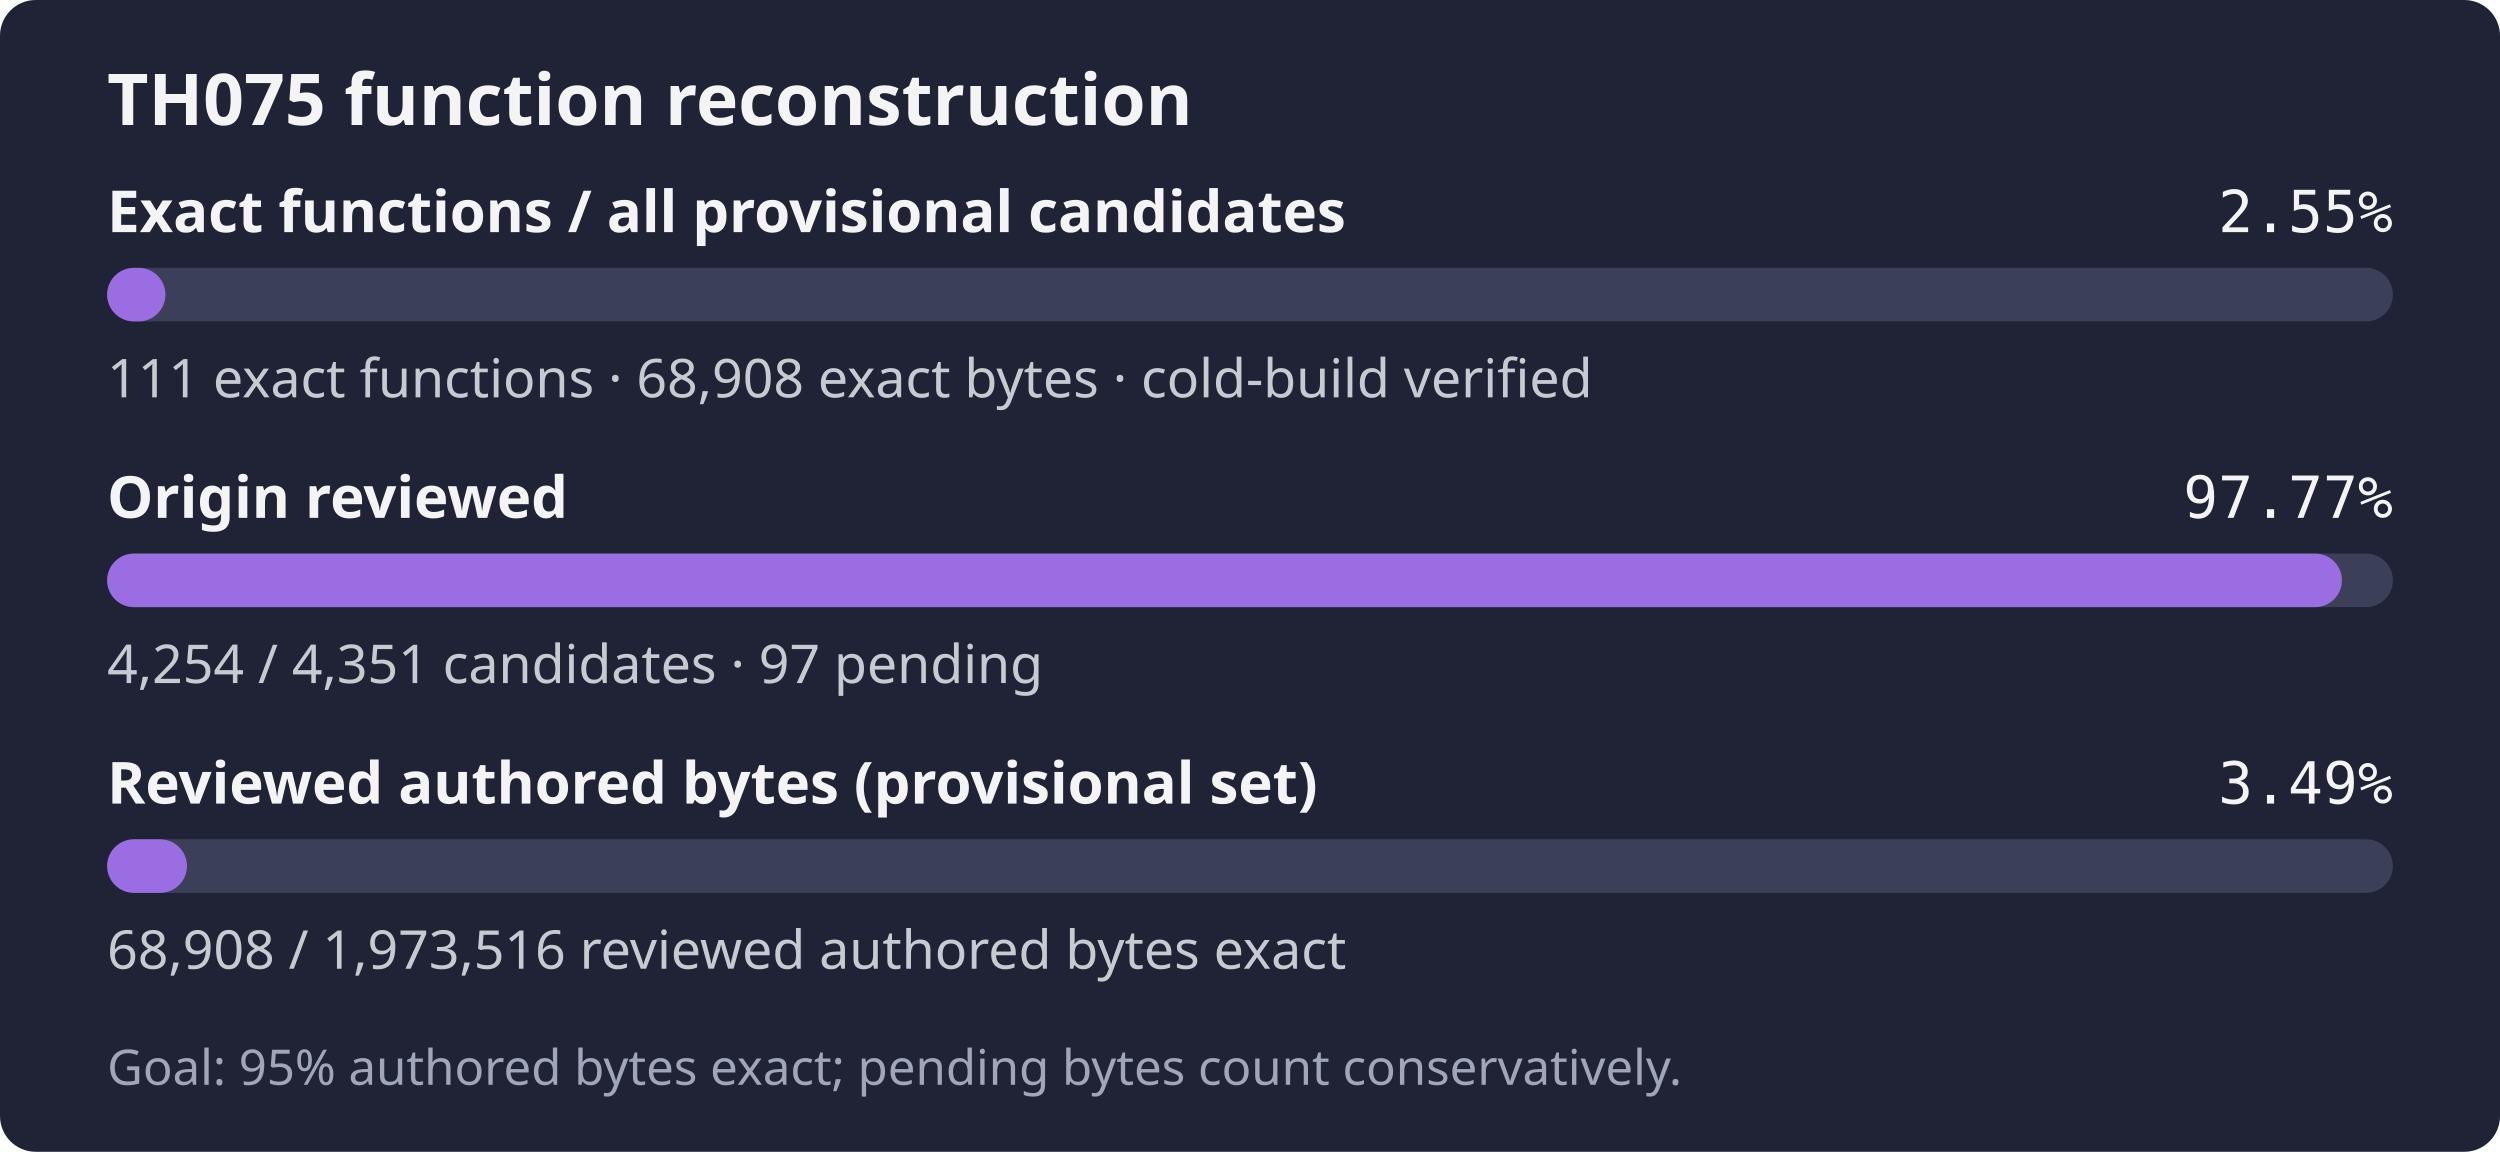
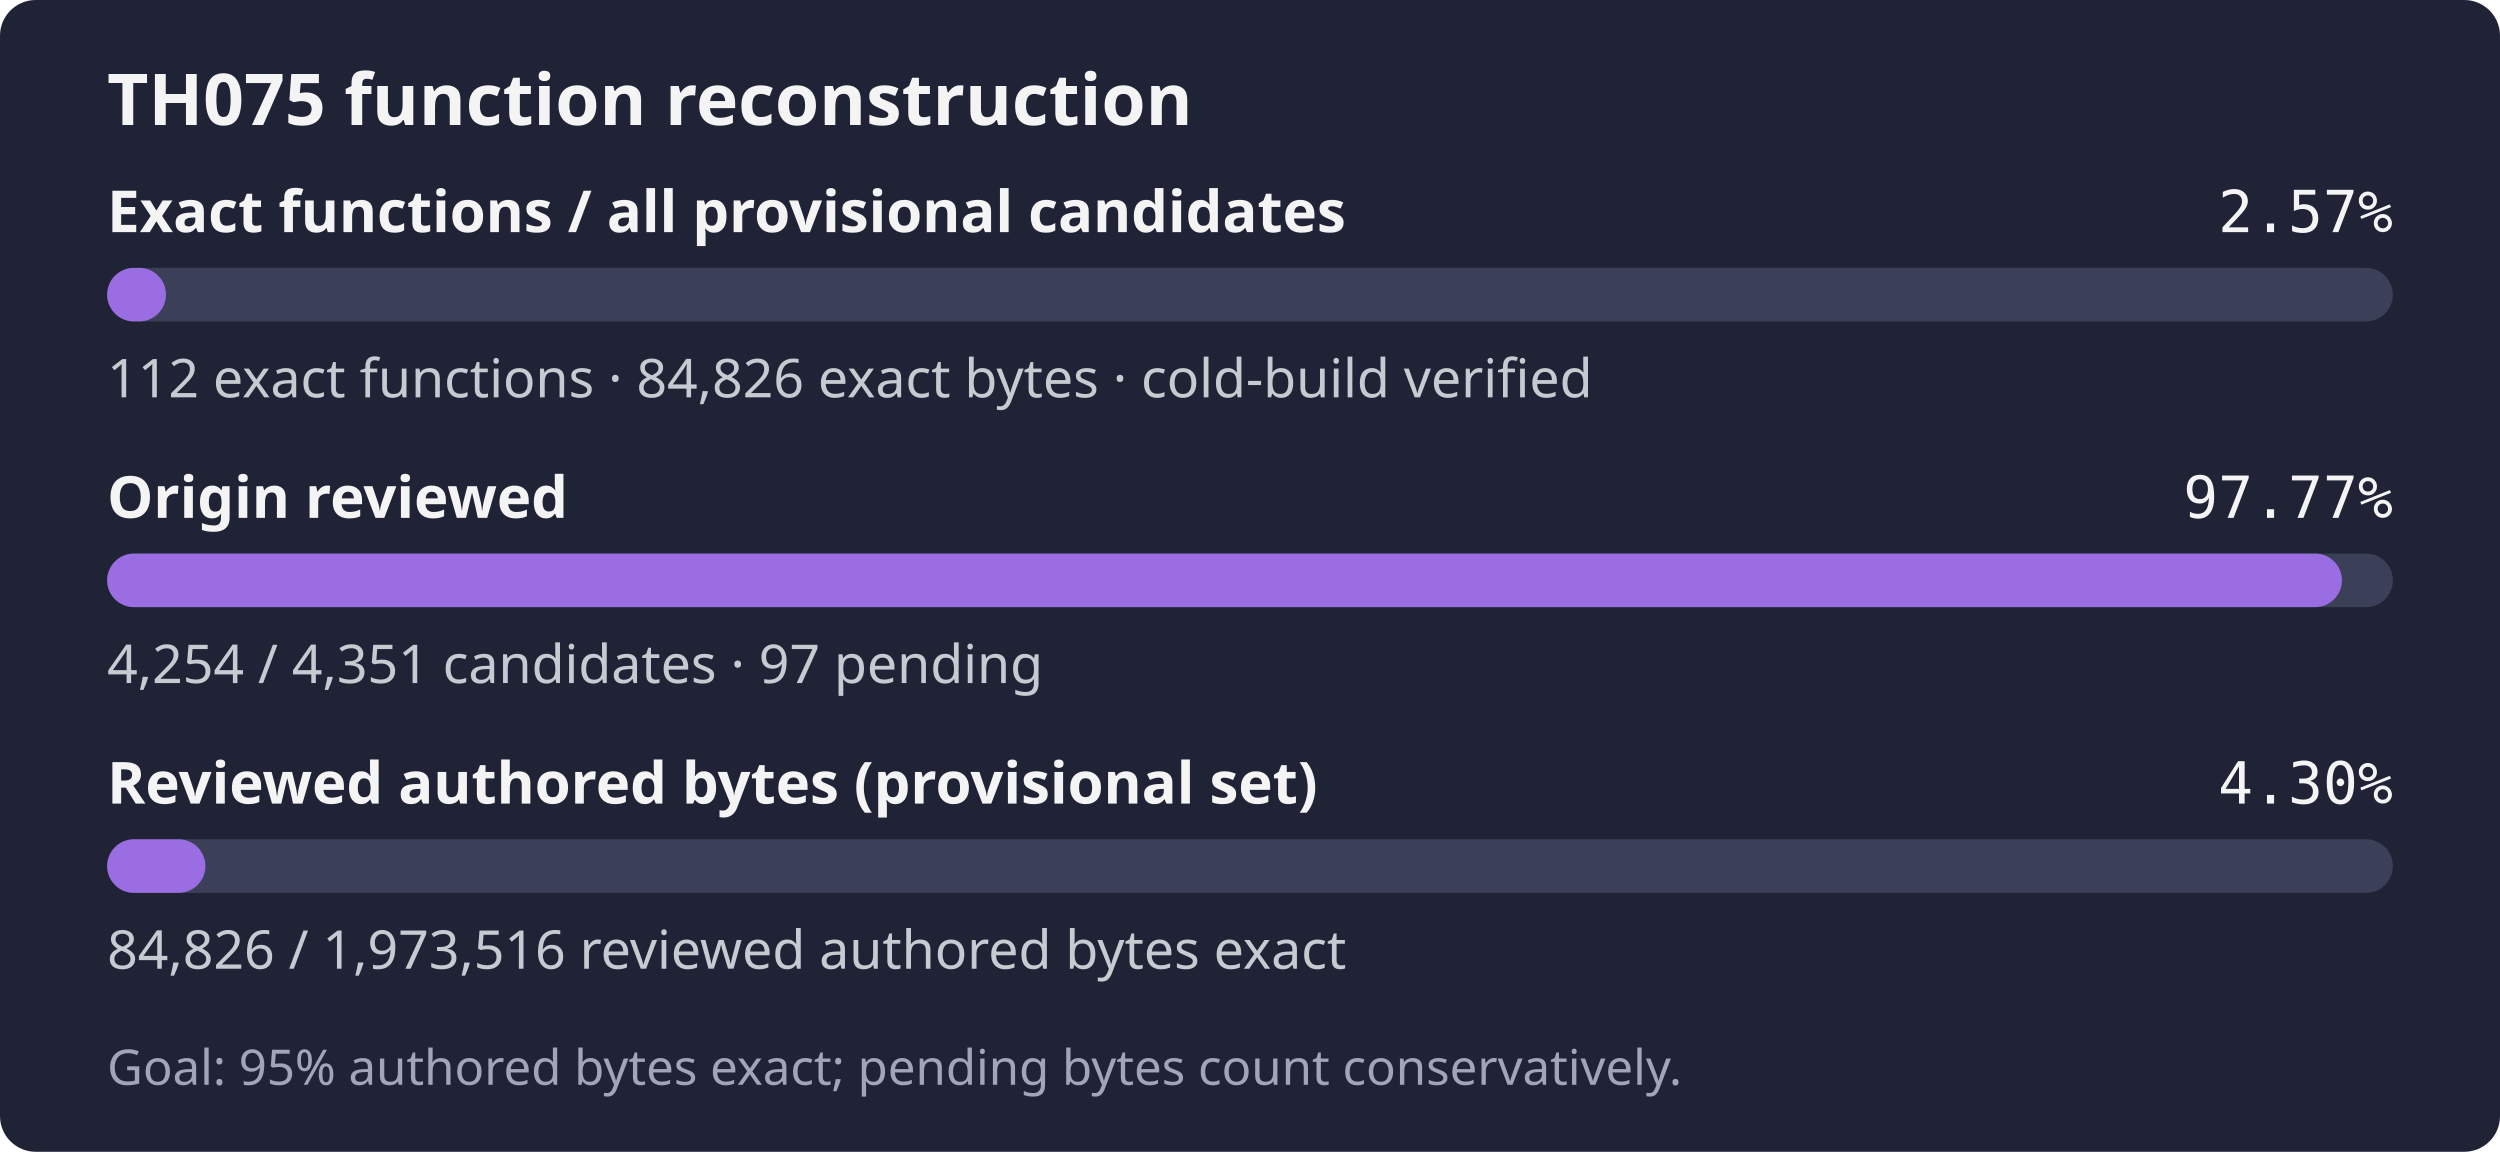
- <svg xmlns="http://www.w3.org/2000/svg" width="560" height="258" role="img" aria-label="TH075: 111 exact functions, 68,908 exact bytes; 4,254 of 4,351 candidates reviewed; Goal: 95% authored bytes exact; pending bytes count conservatively.">
+ <svg xmlns="http://www.w3.org/2000/svg" width="560" height="258" role="img" aria-label="TH075: 112 exact functions, 84,826 exact bytes; 4,254 of 4,351 candidates reviewed; Goal: 95% authored bytes exact; pending bytes count conservatively.">
  <rect width="560" height="258" rx="8" fill="#1f2335" />
  <text x="24" y="28" fill="#f4f4f5" font-family="sans-serif" font-size="16" font-weight="600">TH075 function reconstruction</text>
  <text x="24" y="52" fill="#f4f4f5" font-family="sans-serif" font-size="13" font-weight="600">Exact functions / all provisional candidates</text>
-   <text x="536" y="52" fill="#f4f4f5" text-anchor="end" font-family="monospace" font-size="13">2.55%</text>
+   <text x="536" y="52" fill="#f4f4f5" text-anchor="end" font-family="monospace" font-size="13">2.57%</text>
  <rect x="24" y="60" width="512" height="12" rx="6" fill="#3b4058" />
-   <rect x="24" y="60" width="13.06" height="12" rx="6" fill="#9b6de3" />
-   <text x="24" y="89" fill="#c8cad2" font-family="sans-serif" font-size="12">111 exact functions · 68,908 exact bytes · cold-build verified</text>
+   <rect x="24" y="60" width="13.18" height="12" rx="6" fill="#9b6de3" />
+   <text x="24" y="89" fill="#c8cad2" font-family="sans-serif" font-size="12">112 exact functions · 84,826 exact bytes · cold-build verified</text>
  <text x="24" y="116" fill="#f4f4f5" font-family="sans-serif" font-size="13" font-weight="600">Origin reviewed</text>
  <text x="536" y="116" fill="#f4f4f5" text-anchor="end" font-family="monospace" font-size="13">97.77%</text>
  <rect x="24" y="124" width="512" height="12" rx="6" fill="#3b4058" />
  <rect x="24" y="124" width="500.59" height="12" rx="6" fill="#9b6de3" />
  <text x="24" y="153" fill="#c8cad2" font-family="sans-serif" font-size="12">4,254 / 4,351 candidates · 97 pending</text>
  <text x="24" y="180" fill="#f4f4f5" font-family="sans-serif" font-size="13" font-weight="600">Reviewed authored bytes (provisional set)</text>
-   <text x="536" y="180" fill="#f4f4f5" text-anchor="end" font-family="monospace" font-size="13">3.49%</text>
+   <text x="536" y="180" fill="#f4f4f5" text-anchor="end" font-family="monospace" font-size="13">4.30%</text>
  <rect x="24" y="188" width="512" height="12" rx="6" fill="#3b4058" />
-   <rect x="24" y="188" width="17.88" height="12" rx="6" fill="#9b6de3" />
-   <text x="24" y="217" fill="#c8cad2" font-family="sans-serif" font-size="12">68,908 / 1,973,516 reviewed authored bytes exact</text>
+   <rect x="24" y="188" width="22.01" height="12" rx="6" fill="#9b6de3" />
+   <text x="24" y="217" fill="#c8cad2" font-family="sans-serif" font-size="12">84,826 / 1,973,516 reviewed authored bytes exact</text>
  <text x="24" y="243" fill="#a0a5ba" font-family="sans-serif" font-size="11">Goal: 95% authored bytes exact; pending bytes count conservatively.</text>
</svg>
